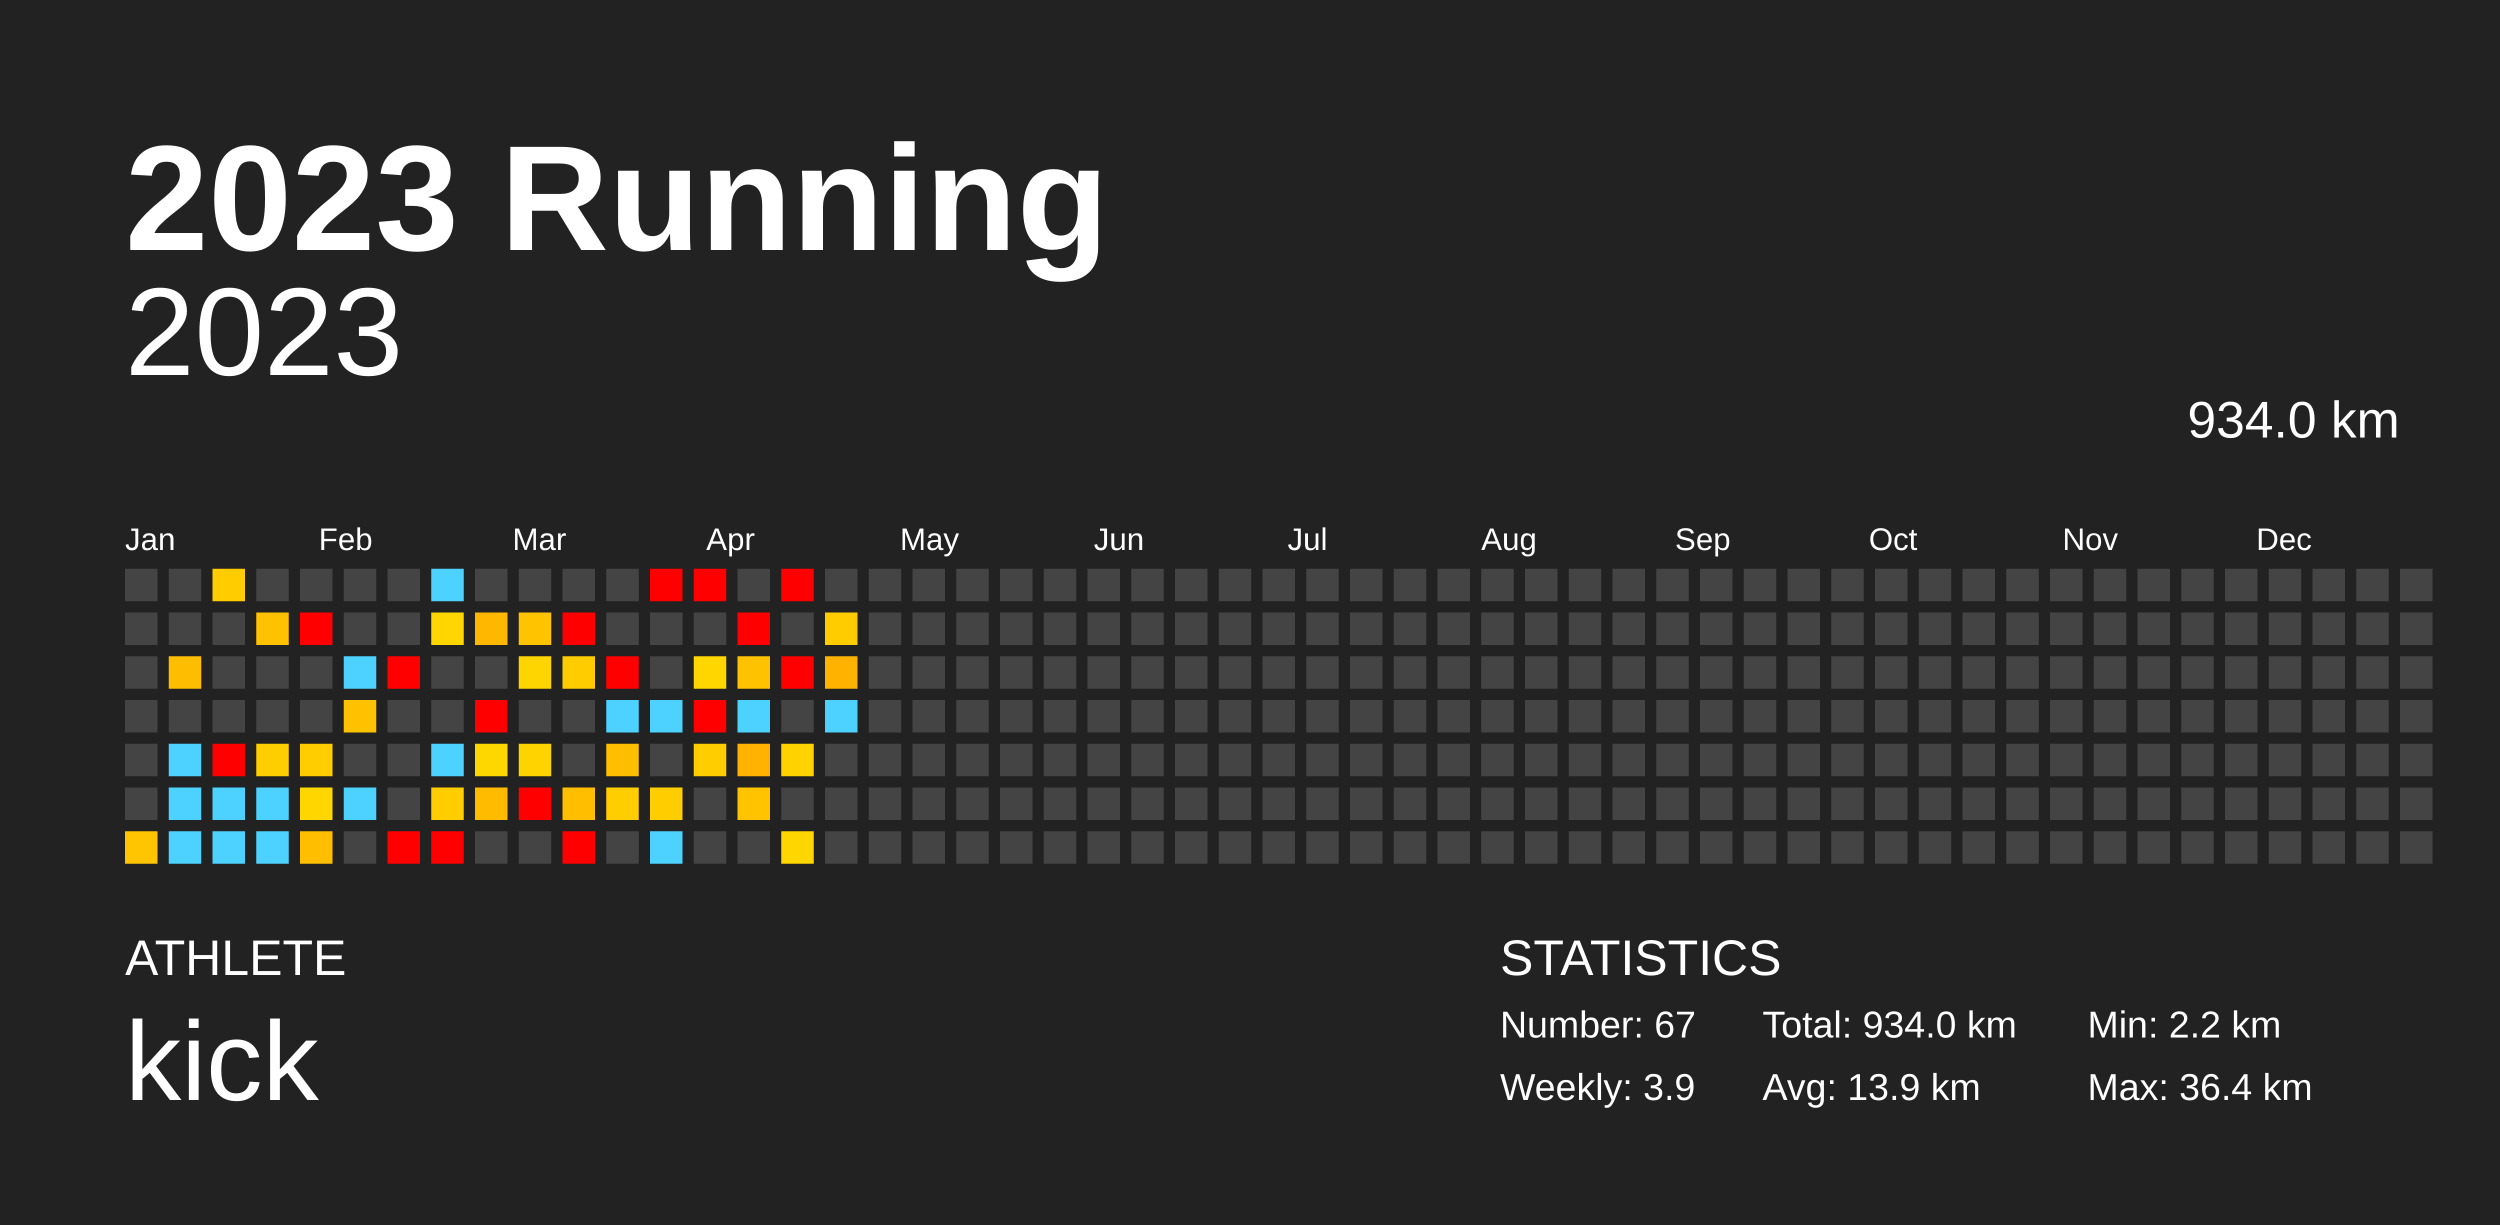
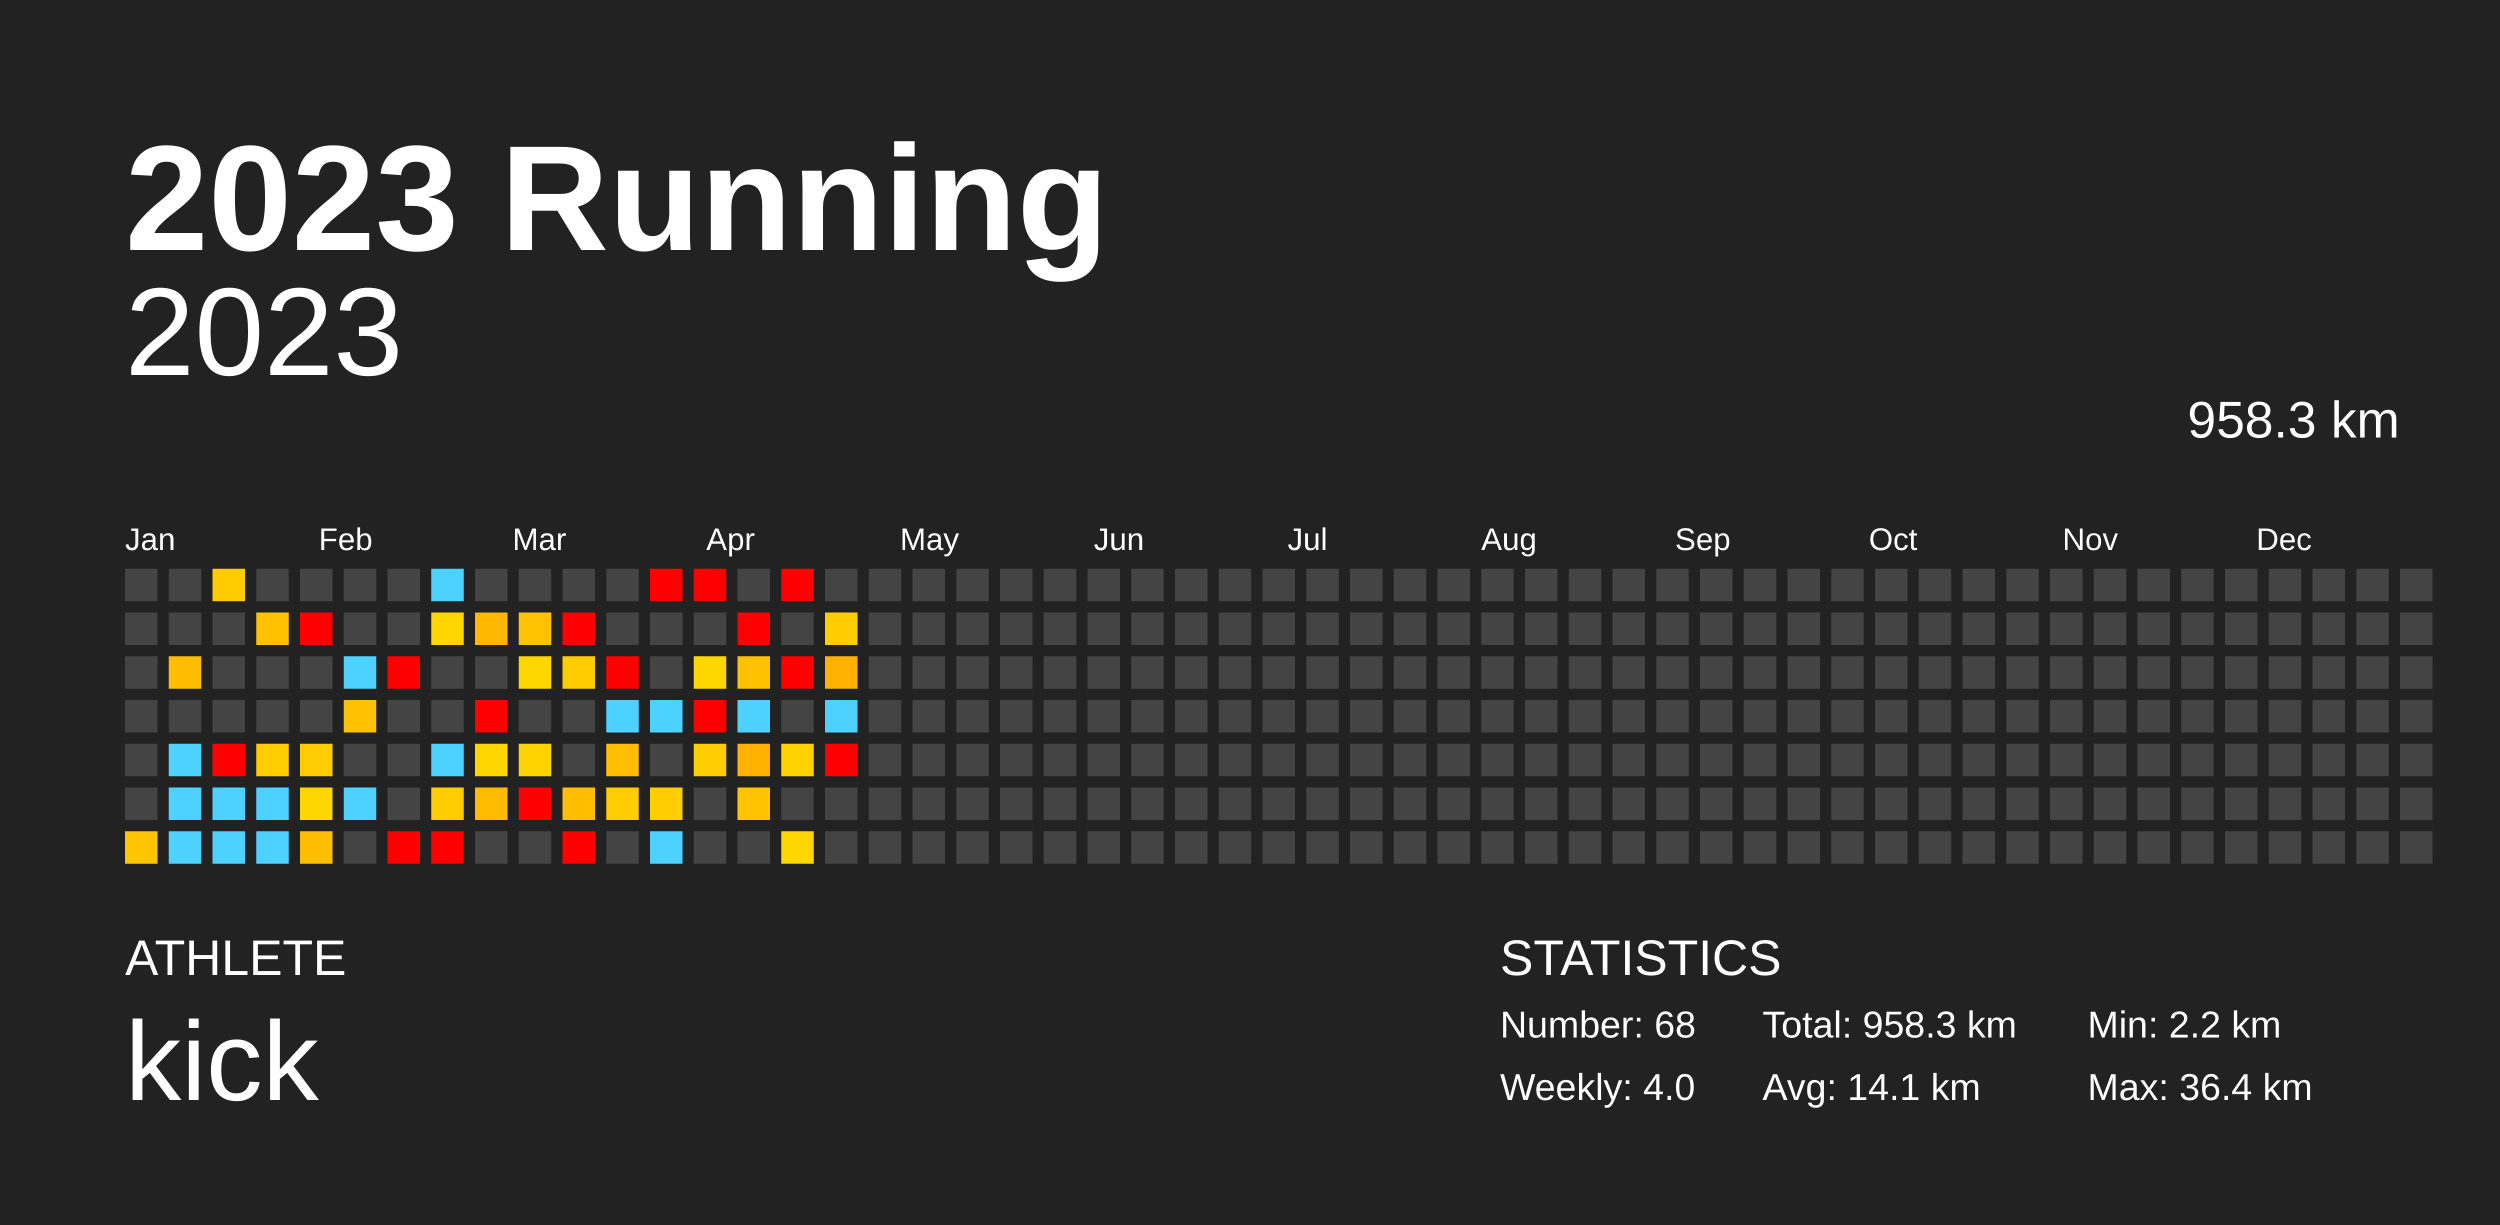
<svg xmlns="http://www.w3.org/2000/svg" baseProfile="full" height="98mm" version="1.1" viewBox="0,0,200,98" width="200mm">
  <defs />
  <rect fill="#222222" height="98" width="200" x="0" y="0" />
  <text fill="#FFFFFF" style="font-size:12px; font-family:Arial; font-weight:bold;" x="10" y="20">2023 Running</text>
  <text fill="#FFFFFF" style="font-size:4px; font-family:Arial" x="10" y="78">ATHLETE</text>
  <text fill="#FFFFFF" style="font-size:9px; font-family:Arial" x="10" y="88">kick</text>
  <text fill="#FFFFFF" style="font-size:4px; font-family:Arial" x="120" y="78">STATISTICS</text>
-   <text fill="#FFFFFF" style="font-size:3px; font-family:Arial" x="120" y="83">Number: 67</text>
-   <text fill="#FFFFFF" style="font-size:3px; font-family:Arial" x="120" y="88">Weekly: 3.9</text>
-   <text fill="#FFFFFF" style="font-size:3px; font-family:Arial" x="141" y="83">Total: 934.0 km</text>
-   <text fill="#FFFFFF" style="font-size:3px; font-family:Arial" x="141" y="88">Avg: 13.9 km</text>
+   <text fill="#FFFFFF" style="font-size:3px; font-family:Arial" x="120" y="83">Number: 68</text>
+   <text fill="#FFFFFF" style="font-size:3px; font-family:Arial" x="120" y="88">Weekly: 4.0</text>
+   <text fill="#FFFFFF" style="font-size:3px; font-family:Arial" x="141" y="83">Total: 958.3 km</text>
+   <text fill="#FFFFFF" style="font-size:3px; font-family:Arial" x="141" y="88">Avg: 14.1 km</text>
  <text fill="#FFFFFF" style="font-size:3px; font-family:Arial" x="167" y="83">Min: 2.2 km</text>
  <text fill="#FFFFFF" style="font-size:3px; font-family:Arial" x="167" y="88">Max: 36.4 km</text>
  <text alignment-baseline="hanging" fill="#FFFFFF" style="font-size:10.0px; font-family:Arial;" x="10" y="30">2023</text>
-   <text alignment-baseline="hanging" fill="#FFFFFF" style="font-size:4.125px; font-family:Arial;" x="175" y="35">934.0 km</text>
+   <text alignment-baseline="hanging" fill="#FFFFFF" style="font-size:4.125px; font-family:Arial;" x="175" y="35">958.3 km</text>
  <text fill="#FFFFFF" style="font-size:2.5px; font-family:Arial" x="10.0" y="44">Jan</text>
  <text fill="#FFFFFF" style="font-size:2.5px; font-family:Arial" x="25.5" y="44">Feb</text>
  <text fill="#FFFFFF" style="font-size:2.5px; font-family:Arial" x="41.0" y="44">Mar</text>
  <text fill="#FFFFFF" style="font-size:2.5px; font-family:Arial" x="56.5" y="44">Apr</text>
  <text fill="#FFFFFF" style="font-size:2.5px; font-family:Arial" x="72.0" y="44">May</text>
  <text fill="#FFFFFF" style="font-size:2.5px; font-family:Arial" x="87.5" y="44">Jun</text>
  <text fill="#FFFFFF" style="font-size:2.5px; font-family:Arial" x="103.0" y="44">Jul</text>
  <text fill="#FFFFFF" style="font-size:2.5px; font-family:Arial" x="118.5" y="44">Aug</text>
  <text fill="#FFFFFF" style="font-size:2.5px; font-family:Arial" x="134.0" y="44">Sep</text>
  <text fill="#FFFFFF" style="font-size:2.5px; font-family:Arial" x="149.5" y="44">Oct</text>
  <text fill="#FFFFFF" style="font-size:2.5px; font-family:Arial" x="165.0" y="44">Nov</text>
  <text fill="#FFFFFF" style="font-size:2.5px; font-family:Arial" x="180.5" y="44">Dec</text>
  <rect fill="#444444" height="2.6" width="2.6" x="10.0" y="45.5" />
  <rect fill="#444444" height="2.6" width="2.6" x="10.0" y="49.0" />
  <rect fill="#444444" height="2.6" width="2.6" x="10.0" y="52.5" />
  <rect fill="#444444" height="2.6" width="2.6" x="10.0" y="56.0" />
  <rect fill="#444444" height="2.6" width="2.6" x="10.0" y="59.5" />
  <rect fill="#444444" height="2.6" width="2.6" x="10.0" y="63.0" />
  <rect fill="#ffc500" height="2.6" width="2.6" x="10.0" y="66.5" />
  <rect fill="#444444" height="2.6" width="2.6" x="13.5" y="45.5" />
  <rect fill="#444444" height="2.6" width="2.6" x="13.5" y="49.0" />
  <rect fill="#ffbd00" height="2.6" width="2.6" x="13.5" y="52.5" />
  <rect fill="#444444" height="2.6" width="2.6" x="13.5" y="56.0" />
  <rect fill="#4dd2ff" height="2.6" width="2.6" x="13.5" y="59.5" />
  <rect fill="#4dd2ff" height="2.6" width="2.6" x="13.5" y="63.0" />
  <rect fill="#4dd2ff" height="2.6" width="2.6" x="13.5" y="66.5" />
  <rect fill="#ffcc00" height="2.6" width="2.6" x="17.0" y="45.5" />
  <rect fill="#444444" height="2.6" width="2.6" x="17.0" y="49.0" />
  <rect fill="#444444" height="2.6" width="2.6" x="17.0" y="52.5" />
  <rect fill="#444444" height="2.6" width="2.6" x="17.0" y="56.0" />
  <rect fill="red" height="2.6" width="2.6" x="17.0" y="59.5" />
  <rect fill="#4dd2ff" height="2.6" width="2.6" x="17.0" y="63.0" />
  <rect fill="#4dd2ff" height="2.6" width="2.6" x="17.0" y="66.5" />
  <rect fill="#444444" height="2.6" width="2.6" x="20.5" y="45.5" />
  <rect fill="#ffc100" height="2.6" width="2.6" x="20.5" y="49.0" />
  <rect fill="#444444" height="2.6" width="2.6" x="20.5" y="52.5" />
  <rect fill="#444444" height="2.6" width="2.6" x="20.5" y="56.0" />
  <rect fill="#ffce00" height="2.6" width="2.6" x="20.5" y="59.5" />
  <rect fill="#4dd2ff" height="2.6" width="2.6" x="20.5" y="63.0" />
  <rect fill="#4dd2ff" height="2.6" width="2.6" x="20.5" y="66.5" />
  <rect fill="#444444" height="2.6" width="2.6" x="24.0" y="45.5" />
  <rect fill="red" height="2.6" width="2.6" x="24.0" y="49.0" />
  <rect fill="#444444" height="2.6" width="2.6" x="24.0" y="52.5" />
  <rect fill="#444444" height="2.6" width="2.6" x="24.0" y="56.0" />
  <rect fill="#ffcd00" height="2.6" width="2.6" x="24.0" y="59.5" />
  <rect fill="#ffd600" height="2.6" width="2.6" x="24.0" y="63.0" />
  <rect fill="#ffbf00" height="2.6" width="2.6" x="24.0" y="66.5" />
  <rect fill="#444444" height="2.6" width="2.6" x="27.5" y="45.5" />
  <rect fill="#444444" height="2.6" width="2.6" x="27.5" y="49.0" />
  <rect fill="#4dd2ff" height="2.6" width="2.6" x="27.5" y="52.5" />
  <rect fill="#ffc200" height="2.6" width="2.6" x="27.5" y="56.0" />
  <rect fill="#444444" height="2.6" width="2.6" x="27.5" y="59.5" />
  <rect fill="#4dd2ff" height="2.6" width="2.6" x="27.5" y="63.0" />
  <rect fill="#444444" height="2.6" width="2.6" x="27.5" y="66.5" />
  <rect fill="#444444" height="2.6" width="2.6" x="31.0" y="45.5" />
  <rect fill="#444444" height="2.6" width="2.6" x="31.0" y="49.0" />
  <rect fill="red" height="2.6" width="2.6" x="31.0" y="52.5" />
  <rect fill="#444444" height="2.6" width="2.6" x="31.0" y="56.0" />
  <rect fill="#444444" height="2.6" width="2.6" x="31.0" y="59.5" />
  <rect fill="#444444" height="2.6" width="2.6" x="31.0" y="63.0" />
  <rect fill="red" height="2.6" width="2.6" x="31.0" y="66.5" />
  <rect fill="#4dd2ff" height="2.6" width="2.6" x="34.5" y="45.5" />
  <rect fill="#ffd600" height="2.6" width="2.6" x="34.5" y="49.0" />
  <rect fill="#444444" height="2.6" width="2.6" x="34.5" y="52.5" />
  <rect fill="#444444" height="2.6" width="2.6" x="34.5" y="56.0" />
  <rect fill="#4dd2ff" height="2.6" width="2.6" x="34.5" y="59.5" />
  <rect fill="#ffcd00" height="2.6" width="2.6" x="34.5" y="63.0" />
  <rect fill="red" height="2.6" width="2.6" x="34.5" y="66.5" />
  <rect fill="#444444" height="2.6" width="2.6" x="38.0" y="45.5" />
  <rect fill="#ffb700" height="2.6" width="2.6" x="38.0" y="49.0" />
  <rect fill="#444444" height="2.6" width="2.6" x="38.0" y="52.5" />
  <rect fill="red" height="2.6" width="2.6" x="38.0" y="56.0" />
  <rect fill="#ffd700" height="2.6" width="2.6" x="38.0" y="59.5" />
  <rect fill="#ffbb00" height="2.6" width="2.6" x="38.0" y="63.0" />
  <rect fill="#444444" height="2.6" width="2.6" x="38.0" y="66.5" />
  <rect fill="#444444" height="2.6" width="2.6" x="41.5" y="45.5" />
  <rect fill="#ffc300" height="2.6" width="2.6" x="41.5" y="49.0" />
  <rect fill="#ffd500" height="2.6" width="2.6" x="41.5" y="52.5" />
  <rect fill="#444444" height="2.6" width="2.6" x="41.5" y="56.0" />
  <rect fill="#ffd300" height="2.6" width="2.6" x="41.5" y="59.5" />
  <rect fill="red" height="2.6" width="2.6" x="41.5" y="63.0" />
  <rect fill="#444444" height="2.6" width="2.6" x="41.5" y="66.5" />
  <rect fill="#444444" height="2.6" width="2.6" x="45.0" y="45.5" />
  <rect fill="red" height="2.6" width="2.6" x="45.0" y="49.0" />
  <rect fill="#ffcc00" height="2.6" width="2.6" x="45.0" y="52.5" />
  <rect fill="#444444" height="2.6" width="2.6" x="45.0" y="56.0" />
  <rect fill="#444444" height="2.6" width="2.6" x="45.0" y="59.5" />
  <rect fill="#ffbe00" height="2.6" width="2.6" x="45.0" y="63.0" />
  <rect fill="red" height="2.6" width="2.6" x="45.0" y="66.5" />
  <rect fill="#444444" height="2.6" width="2.6" x="48.5" y="45.5" />
  <rect fill="#444444" height="2.6" width="2.6" x="48.5" y="49.0" />
  <rect fill="red" height="2.6" width="2.6" x="48.5" y="52.5" />
  <rect fill="#4dd2ff" height="2.6" width="2.6" x="48.5" y="56.0" />
  <rect fill="#ffbe00" height="2.6" width="2.6" x="48.5" y="59.5" />
  <rect fill="#ffcd00" height="2.6" width="2.6" x="48.5" y="63.0" />
  <rect fill="#444444" height="2.6" width="2.6" x="48.5" y="66.5" />
  <rect fill="red" height="2.6" width="2.6" x="52.0" y="45.5" />
  <rect fill="#444444" height="2.6" width="2.6" x="52.0" y="49.0" />
  <rect fill="#444444" height="2.6" width="2.6" x="52.0" y="52.5" />
  <rect fill="#4dd2ff" height="2.6" width="2.6" x="52.0" y="56.0" />
  <rect fill="#444444" height="2.6" width="2.6" x="52.0" y="59.5" />
  <rect fill="#ffcd00" height="2.6" width="2.6" x="52.0" y="63.0" />
  <rect fill="#4dd2ff" height="2.6" width="2.6" x="52.0" y="66.5" />
  <rect fill="red" height="2.6" width="2.6" x="55.5" y="45.5" />
  <rect fill="#444444" height="2.6" width="2.6" x="55.5" y="49.0" />
  <rect fill="#ffd600" height="2.6" width="2.6" x="55.5" y="52.5" />
  <rect fill="red" height="2.6" width="2.6" x="55.5" y="56.0" />
  <rect fill="#ffcd00" height="2.6" width="2.6" x="55.5" y="59.5" />
  <rect fill="#444444" height="2.6" width="2.6" x="55.5" y="63.0" />
  <rect fill="#444444" height="2.6" width="2.6" x="55.5" y="66.5" />
  <rect fill="#444444" height="2.6" width="2.6" x="59.0" y="45.5" />
  <rect fill="red" height="2.6" width="2.6" x="59.0" y="49.0" />
  <rect fill="#ffc200" height="2.6" width="2.6" x="59.0" y="52.5" />
  <rect fill="#4dd2ff" height="2.6" width="2.6" x="59.0" y="56.0" />
  <rect fill="#ffb300" height="2.6" width="2.6" x="59.0" y="59.5" />
  <rect fill="#ffc300" height="2.6" width="2.6" x="59.0" y="63.0" />
  <rect fill="#444444" height="2.6" width="2.6" x="59.0" y="66.5" />
  <rect fill="red" height="2.6" width="2.6" x="62.5" y="45.5" />
  <rect fill="#444444" height="2.6" width="2.6" x="62.5" y="49.0" />
  <rect fill="red" height="2.6" width="2.6" x="62.5" y="52.5" />
  <rect fill="#444444" height="2.6" width="2.6" x="62.5" y="56.0" />
  <rect fill="#ffd200" height="2.6" width="2.6" x="62.5" y="59.5" />
  <rect fill="#444444" height="2.6" width="2.6" x="62.5" y="63.0" />
  <rect fill="#ffd600" height="2.6" width="2.6" x="62.5" y="66.5" />
  <rect fill="#444444" height="2.6" width="2.6" x="66.0" y="45.5" />
  <rect fill="#ffcc00" height="2.6" width="2.6" x="66.0" y="49.0" />
  <rect fill="#ffb300" height="2.6" width="2.6" x="66.0" y="52.5" />
  <rect fill="#4dd2ff" height="2.6" width="2.6" x="66.0" y="56.0" />
-   <rect fill="#444444" height="2.6" width="2.6" x="66.0" y="59.5" />
+   <rect fill="red" height="2.6" width="2.6" x="66.0" y="59.5" />
  <rect fill="#444444" height="2.6" width="2.6" x="66.0" y="63.0" />
  <rect fill="#444444" height="2.6" width="2.6" x="66.0" y="66.5" />
  <rect fill="#444444" height="2.6" width="2.6" x="69.5" y="45.5" />
  <rect fill="#444444" height="2.6" width="2.6" x="69.5" y="49.0" />
  <rect fill="#444444" height="2.6" width="2.6" x="69.5" y="52.5" />
  <rect fill="#444444" height="2.6" width="2.6" x="69.5" y="56.0" />
  <rect fill="#444444" height="2.6" width="2.6" x="69.5" y="59.5" />
  <rect fill="#444444" height="2.6" width="2.6" x="69.5" y="63.0" />
  <rect fill="#444444" height="2.6" width="2.6" x="69.5" y="66.5" />
  <rect fill="#444444" height="2.6" width="2.6" x="73.0" y="45.5" />
  <rect fill="#444444" height="2.6" width="2.6" x="73.0" y="49.0" />
  <rect fill="#444444" height="2.6" width="2.6" x="73.0" y="52.5" />
  <rect fill="#444444" height="2.6" width="2.6" x="73.0" y="56.0" />
  <rect fill="#444444" height="2.6" width="2.6" x="73.0" y="59.5" />
  <rect fill="#444444" height="2.6" width="2.6" x="73.0" y="63.0" />
  <rect fill="#444444" height="2.6" width="2.6" x="73.0" y="66.5" />
  <rect fill="#444444" height="2.6" width="2.6" x="76.5" y="45.5" />
  <rect fill="#444444" height="2.6" width="2.6" x="76.5" y="49.0" />
  <rect fill="#444444" height="2.6" width="2.6" x="76.5" y="52.5" />
  <rect fill="#444444" height="2.6" width="2.6" x="76.5" y="56.0" />
  <rect fill="#444444" height="2.6" width="2.6" x="76.5" y="59.5" />
  <rect fill="#444444" height="2.6" width="2.6" x="76.5" y="63.0" />
  <rect fill="#444444" height="2.6" width="2.6" x="76.5" y="66.5" />
  <rect fill="#444444" height="2.6" width="2.6" x="80.0" y="45.5" />
  <rect fill="#444444" height="2.6" width="2.6" x="80.0" y="49.0" />
  <rect fill="#444444" height="2.6" width="2.6" x="80.0" y="52.5" />
  <rect fill="#444444" height="2.6" width="2.6" x="80.0" y="56.0" />
  <rect fill="#444444" height="2.6" width="2.6" x="80.0" y="59.5" />
  <rect fill="#444444" height="2.6" width="2.6" x="80.0" y="63.0" />
  <rect fill="#444444" height="2.6" width="2.6" x="80.0" y="66.5" />
  <rect fill="#444444" height="2.6" width="2.6" x="83.5" y="45.5" />
  <rect fill="#444444" height="2.6" width="2.6" x="83.5" y="49.0" />
  <rect fill="#444444" height="2.6" width="2.6" x="83.5" y="52.5" />
  <rect fill="#444444" height="2.6" width="2.6" x="83.5" y="56.0" />
  <rect fill="#444444" height="2.6" width="2.6" x="83.5" y="59.5" />
  <rect fill="#444444" height="2.6" width="2.6" x="83.5" y="63.0" />
  <rect fill="#444444" height="2.6" width="2.6" x="83.5" y="66.5" />
  <rect fill="#444444" height="2.6" width="2.6" x="87.0" y="45.5" />
  <rect fill="#444444" height="2.6" width="2.6" x="87.0" y="49.0" />
  <rect fill="#444444" height="2.6" width="2.6" x="87.0" y="52.5" />
  <rect fill="#444444" height="2.6" width="2.6" x="87.0" y="56.0" />
  <rect fill="#444444" height="2.6" width="2.6" x="87.0" y="59.5" />
  <rect fill="#444444" height="2.6" width="2.6" x="87.0" y="63.0" />
  <rect fill="#444444" height="2.6" width="2.6" x="87.0" y="66.5" />
  <rect fill="#444444" height="2.6" width="2.6" x="90.5" y="45.5" />
  <rect fill="#444444" height="2.6" width="2.6" x="90.5" y="49.0" />
  <rect fill="#444444" height="2.6" width="2.6" x="90.5" y="52.5" />
  <rect fill="#444444" height="2.6" width="2.6" x="90.5" y="56.0" />
  <rect fill="#444444" height="2.6" width="2.6" x="90.5" y="59.5" />
  <rect fill="#444444" height="2.6" width="2.6" x="90.5" y="63.0" />
  <rect fill="#444444" height="2.6" width="2.6" x="90.5" y="66.5" />
  <rect fill="#444444" height="2.6" width="2.6" x="94.0" y="45.5" />
  <rect fill="#444444" height="2.6" width="2.6" x="94.0" y="49.0" />
  <rect fill="#444444" height="2.6" width="2.6" x="94.0" y="52.5" />
  <rect fill="#444444" height="2.6" width="2.6" x="94.0" y="56.0" />
  <rect fill="#444444" height="2.6" width="2.6" x="94.0" y="59.5" />
  <rect fill="#444444" height="2.6" width="2.6" x="94.0" y="63.0" />
  <rect fill="#444444" height="2.6" width="2.6" x="94.0" y="66.5" />
  <rect fill="#444444" height="2.6" width="2.6" x="97.5" y="45.5" />
  <rect fill="#444444" height="2.6" width="2.6" x="97.5" y="49.0" />
  <rect fill="#444444" height="2.6" width="2.6" x="97.5" y="52.5" />
  <rect fill="#444444" height="2.6" width="2.6" x="97.5" y="56.0" />
  <rect fill="#444444" height="2.6" width="2.6" x="97.5" y="59.5" />
  <rect fill="#444444" height="2.6" width="2.6" x="97.5" y="63.0" />
  <rect fill="#444444" height="2.6" width="2.6" x="97.5" y="66.5" />
  <rect fill="#444444" height="2.6" width="2.6" x="101.0" y="45.5" />
  <rect fill="#444444" height="2.6" width="2.6" x="101.0" y="49.0" />
  <rect fill="#444444" height="2.6" width="2.6" x="101.0" y="52.5" />
  <rect fill="#444444" height="2.6" width="2.6" x="101.0" y="56.0" />
  <rect fill="#444444" height="2.6" width="2.6" x="101.0" y="59.5" />
  <rect fill="#444444" height="2.6" width="2.6" x="101.0" y="63.0" />
  <rect fill="#444444" height="2.6" width="2.6" x="101.0" y="66.5" />
  <rect fill="#444444" height="2.6" width="2.6" x="104.5" y="45.5" />
  <rect fill="#444444" height="2.6" width="2.6" x="104.5" y="49.0" />
  <rect fill="#444444" height="2.6" width="2.6" x="104.5" y="52.5" />
  <rect fill="#444444" height="2.6" width="2.6" x="104.5" y="56.0" />
  <rect fill="#444444" height="2.6" width="2.6" x="104.5" y="59.5" />
  <rect fill="#444444" height="2.6" width="2.6" x="104.5" y="63.0" />
  <rect fill="#444444" height="2.6" width="2.6" x="104.5" y="66.5" />
  <rect fill="#444444" height="2.6" width="2.6" x="108.0" y="45.5" />
  <rect fill="#444444" height="2.6" width="2.6" x="108.0" y="49.0" />
  <rect fill="#444444" height="2.6" width="2.6" x="108.0" y="52.5" />
  <rect fill="#444444" height="2.6" width="2.6" x="108.0" y="56.0" />
  <rect fill="#444444" height="2.6" width="2.6" x="108.0" y="59.5" />
  <rect fill="#444444" height="2.6" width="2.6" x="108.0" y="63.0" />
  <rect fill="#444444" height="2.6" width="2.6" x="108.0" y="66.5" />
  <rect fill="#444444" height="2.6" width="2.6" x="111.5" y="45.5" />
  <rect fill="#444444" height="2.6" width="2.6" x="111.5" y="49.0" />
  <rect fill="#444444" height="2.6" width="2.6" x="111.5" y="52.5" />
  <rect fill="#444444" height="2.6" width="2.6" x="111.5" y="56.0" />
  <rect fill="#444444" height="2.6" width="2.6" x="111.5" y="59.5" />
  <rect fill="#444444" height="2.6" width="2.6" x="111.5" y="63.0" />
  <rect fill="#444444" height="2.6" width="2.6" x="111.5" y="66.5" />
  <rect fill="#444444" height="2.6" width="2.6" x="115.0" y="45.5" />
  <rect fill="#444444" height="2.6" width="2.6" x="115.0" y="49.0" />
  <rect fill="#444444" height="2.6" width="2.6" x="115.0" y="52.5" />
  <rect fill="#444444" height="2.6" width="2.6" x="115.0" y="56.0" />
  <rect fill="#444444" height="2.6" width="2.6" x="115.0" y="59.5" />
  <rect fill="#444444" height="2.6" width="2.6" x="115.0" y="63.0" />
  <rect fill="#444444" height="2.6" width="2.6" x="115.0" y="66.5" />
  <rect fill="#444444" height="2.6" width="2.6" x="118.5" y="45.5" />
  <rect fill="#444444" height="2.6" width="2.6" x="118.5" y="49.0" />
  <rect fill="#444444" height="2.6" width="2.6" x="118.5" y="52.5" />
  <rect fill="#444444" height="2.6" width="2.6" x="118.5" y="56.0" />
  <rect fill="#444444" height="2.6" width="2.6" x="118.5" y="59.5" />
  <rect fill="#444444" height="2.6" width="2.6" x="118.5" y="63.0" />
  <rect fill="#444444" height="2.6" width="2.6" x="118.5" y="66.5" />
  <rect fill="#444444" height="2.6" width="2.6" x="122.0" y="45.5" />
  <rect fill="#444444" height="2.6" width="2.6" x="122.0" y="49.0" />
  <rect fill="#444444" height="2.6" width="2.6" x="122.0" y="52.5" />
  <rect fill="#444444" height="2.6" width="2.6" x="122.0" y="56.0" />
  <rect fill="#444444" height="2.6" width="2.6" x="122.0" y="59.5" />
  <rect fill="#444444" height="2.6" width="2.6" x="122.0" y="63.0" />
  <rect fill="#444444" height="2.6" width="2.6" x="122.0" y="66.5" />
  <rect fill="#444444" height="2.6" width="2.6" x="125.5" y="45.5" />
  <rect fill="#444444" height="2.6" width="2.6" x="125.5" y="49.0" />
  <rect fill="#444444" height="2.6" width="2.6" x="125.5" y="52.5" />
  <rect fill="#444444" height="2.6" width="2.6" x="125.5" y="56.0" />
  <rect fill="#444444" height="2.6" width="2.6" x="125.5" y="59.5" />
  <rect fill="#444444" height="2.6" width="2.6" x="125.5" y="63.0" />
  <rect fill="#444444" height="2.6" width="2.6" x="125.5" y="66.5" />
  <rect fill="#444444" height="2.6" width="2.6" x="129.0" y="45.5" />
  <rect fill="#444444" height="2.6" width="2.6" x="129.0" y="49.0" />
  <rect fill="#444444" height="2.6" width="2.6" x="129.0" y="52.5" />
  <rect fill="#444444" height="2.6" width="2.6" x="129.0" y="56.0" />
  <rect fill="#444444" height="2.6" width="2.6" x="129.0" y="59.5" />
  <rect fill="#444444" height="2.6" width="2.6" x="129.0" y="63.0" />
  <rect fill="#444444" height="2.6" width="2.6" x="129.0" y="66.5" />
  <rect fill="#444444" height="2.6" width="2.6" x="132.5" y="45.5" />
  <rect fill="#444444" height="2.6" width="2.6" x="132.5" y="49.0" />
  <rect fill="#444444" height="2.6" width="2.6" x="132.5" y="52.5" />
  <rect fill="#444444" height="2.6" width="2.6" x="132.5" y="56.0" />
  <rect fill="#444444" height="2.6" width="2.6" x="132.5" y="59.5" />
  <rect fill="#444444" height="2.6" width="2.6" x="132.5" y="63.0" />
  <rect fill="#444444" height="2.6" width="2.6" x="132.5" y="66.5" />
  <rect fill="#444444" height="2.6" width="2.6" x="136.0" y="45.5" />
  <rect fill="#444444" height="2.6" width="2.6" x="136.0" y="49.0" />
  <rect fill="#444444" height="2.6" width="2.6" x="136.0" y="52.5" />
  <rect fill="#444444" height="2.6" width="2.6" x="136.0" y="56.0" />
  <rect fill="#444444" height="2.6" width="2.6" x="136.0" y="59.5" />
  <rect fill="#444444" height="2.6" width="2.6" x="136.0" y="63.0" />
  <rect fill="#444444" height="2.6" width="2.6" x="136.0" y="66.5" />
  <rect fill="#444444" height="2.6" width="2.6" x="139.5" y="45.5" />
  <rect fill="#444444" height="2.6" width="2.6" x="139.5" y="49.0" />
  <rect fill="#444444" height="2.6" width="2.6" x="139.5" y="52.5" />
  <rect fill="#444444" height="2.6" width="2.6" x="139.5" y="56.0" />
  <rect fill="#444444" height="2.6" width="2.6" x="139.5" y="59.5" />
  <rect fill="#444444" height="2.6" width="2.6" x="139.5" y="63.0" />
  <rect fill="#444444" height="2.6" width="2.6" x="139.5" y="66.5" />
  <rect fill="#444444" height="2.6" width="2.6" x="143.0" y="45.5" />
  <rect fill="#444444" height="2.6" width="2.6" x="143.0" y="49.0" />
  <rect fill="#444444" height="2.6" width="2.6" x="143.0" y="52.5" />
  <rect fill="#444444" height="2.6" width="2.6" x="143.0" y="56.0" />
  <rect fill="#444444" height="2.6" width="2.6" x="143.0" y="59.5" />
  <rect fill="#444444" height="2.6" width="2.6" x="143.0" y="63.0" />
  <rect fill="#444444" height="2.6" width="2.6" x="143.0" y="66.5" />
  <rect fill="#444444" height="2.6" width="2.6" x="146.5" y="45.5" />
  <rect fill="#444444" height="2.6" width="2.6" x="146.5" y="49.0" />
  <rect fill="#444444" height="2.6" width="2.6" x="146.5" y="52.5" />
  <rect fill="#444444" height="2.6" width="2.6" x="146.5" y="56.0" />
  <rect fill="#444444" height="2.6" width="2.6" x="146.5" y="59.5" />
  <rect fill="#444444" height="2.6" width="2.6" x="146.5" y="63.0" />
  <rect fill="#444444" height="2.6" width="2.6" x="146.5" y="66.5" />
  <rect fill="#444444" height="2.6" width="2.6" x="150.0" y="45.5" />
  <rect fill="#444444" height="2.6" width="2.6" x="150.0" y="49.0" />
  <rect fill="#444444" height="2.6" width="2.6" x="150.0" y="52.5" />
  <rect fill="#444444" height="2.6" width="2.6" x="150.0" y="56.0" />
  <rect fill="#444444" height="2.6" width="2.6" x="150.0" y="59.5" />
  <rect fill="#444444" height="2.6" width="2.6" x="150.0" y="63.0" />
  <rect fill="#444444" height="2.6" width="2.6" x="150.0" y="66.5" />
  <rect fill="#444444" height="2.6" width="2.6" x="153.5" y="45.5" />
  <rect fill="#444444" height="2.6" width="2.6" x="153.5" y="49.0" />
  <rect fill="#444444" height="2.6" width="2.6" x="153.5" y="52.5" />
  <rect fill="#444444" height="2.6" width="2.6" x="153.5" y="56.0" />
  <rect fill="#444444" height="2.6" width="2.6" x="153.5" y="59.5" />
  <rect fill="#444444" height="2.6" width="2.6" x="153.5" y="63.0" />
  <rect fill="#444444" height="2.6" width="2.6" x="153.5" y="66.5" />
  <rect fill="#444444" height="2.6" width="2.6" x="157.0" y="45.5" />
  <rect fill="#444444" height="2.6" width="2.6" x="157.0" y="49.0" />
  <rect fill="#444444" height="2.6" width="2.6" x="157.0" y="52.5" />
  <rect fill="#444444" height="2.6" width="2.6" x="157.0" y="56.0" />
  <rect fill="#444444" height="2.6" width="2.6" x="157.0" y="59.5" />
  <rect fill="#444444" height="2.6" width="2.6" x="157.0" y="63.0" />
  <rect fill="#444444" height="2.6" width="2.6" x="157.0" y="66.5" />
  <rect fill="#444444" height="2.6" width="2.6" x="160.5" y="45.5" />
  <rect fill="#444444" height="2.6" width="2.6" x="160.5" y="49.0" />
  <rect fill="#444444" height="2.6" width="2.6" x="160.5" y="52.5" />
  <rect fill="#444444" height="2.6" width="2.6" x="160.5" y="56.0" />
  <rect fill="#444444" height="2.6" width="2.6" x="160.5" y="59.5" />
  <rect fill="#444444" height="2.6" width="2.6" x="160.5" y="63.0" />
  <rect fill="#444444" height="2.6" width="2.6" x="160.5" y="66.5" />
  <rect fill="#444444" height="2.6" width="2.6" x="164.0" y="45.5" />
  <rect fill="#444444" height="2.6" width="2.6" x="164.0" y="49.0" />
  <rect fill="#444444" height="2.6" width="2.6" x="164.0" y="52.5" />
  <rect fill="#444444" height="2.6" width="2.6" x="164.0" y="56.0" />
  <rect fill="#444444" height="2.6" width="2.6" x="164.0" y="59.5" />
  <rect fill="#444444" height="2.6" width="2.6" x="164.0" y="63.0" />
  <rect fill="#444444" height="2.6" width="2.6" x="164.0" y="66.5" />
  <rect fill="#444444" height="2.6" width="2.6" x="167.5" y="45.5" />
  <rect fill="#444444" height="2.6" width="2.6" x="167.5" y="49.0" />
  <rect fill="#444444" height="2.6" width="2.6" x="167.5" y="52.5" />
  <rect fill="#444444" height="2.6" width="2.6" x="167.5" y="56.0" />
  <rect fill="#444444" height="2.6" width="2.6" x="167.5" y="59.5" />
  <rect fill="#444444" height="2.6" width="2.6" x="167.5" y="63.0" />
  <rect fill="#444444" height="2.6" width="2.6" x="167.5" y="66.5" />
  <rect fill="#444444" height="2.6" width="2.6" x="171.0" y="45.5" />
  <rect fill="#444444" height="2.6" width="2.6" x="171.0" y="49.0" />
  <rect fill="#444444" height="2.6" width="2.6" x="171.0" y="52.5" />
  <rect fill="#444444" height="2.6" width="2.6" x="171.0" y="56.0" />
  <rect fill="#444444" height="2.6" width="2.6" x="171.0" y="59.5" />
  <rect fill="#444444" height="2.6" width="2.6" x="171.0" y="63.0" />
  <rect fill="#444444" height="2.6" width="2.6" x="171.0" y="66.5" />
  <rect fill="#444444" height="2.6" width="2.6" x="174.5" y="45.5" />
  <rect fill="#444444" height="2.6" width="2.6" x="174.5" y="49.0" />
  <rect fill="#444444" height="2.6" width="2.6" x="174.5" y="52.5" />
  <rect fill="#444444" height="2.6" width="2.6" x="174.5" y="56.0" />
  <rect fill="#444444" height="2.6" width="2.6" x="174.5" y="59.5" />
  <rect fill="#444444" height="2.6" width="2.6" x="174.5" y="63.0" />
  <rect fill="#444444" height="2.6" width="2.6" x="174.5" y="66.5" />
  <rect fill="#444444" height="2.6" width="2.6" x="178.0" y="45.5" />
  <rect fill="#444444" height="2.6" width="2.6" x="178.0" y="49.0" />
  <rect fill="#444444" height="2.6" width="2.6" x="178.0" y="52.5" />
  <rect fill="#444444" height="2.6" width="2.6" x="178.0" y="56.0" />
  <rect fill="#444444" height="2.6" width="2.6" x="178.0" y="59.5" />
  <rect fill="#444444" height="2.6" width="2.6" x="178.0" y="63.0" />
  <rect fill="#444444" height="2.6" width="2.6" x="178.0" y="66.5" />
  <rect fill="#444444" height="2.6" width="2.6" x="181.5" y="45.5" />
  <rect fill="#444444" height="2.6" width="2.6" x="181.5" y="49.0" />
  <rect fill="#444444" height="2.6" width="2.6" x="181.5" y="52.5" />
  <rect fill="#444444" height="2.6" width="2.6" x="181.5" y="56.0" />
  <rect fill="#444444" height="2.6" width="2.6" x="181.5" y="59.5" />
  <rect fill="#444444" height="2.6" width="2.6" x="181.5" y="63.0" />
  <rect fill="#444444" height="2.6" width="2.6" x="181.5" y="66.5" />
  <rect fill="#444444" height="2.6" width="2.6" x="185.0" y="45.5" />
  <rect fill="#444444" height="2.6" width="2.6" x="185.0" y="49.0" />
  <rect fill="#444444" height="2.6" width="2.6" x="185.0" y="52.5" />
  <rect fill="#444444" height="2.6" width="2.6" x="185.0" y="56.0" />
  <rect fill="#444444" height="2.6" width="2.6" x="185.0" y="59.5" />
  <rect fill="#444444" height="2.6" width="2.6" x="185.0" y="63.0" />
  <rect fill="#444444" height="2.6" width="2.6" x="185.0" y="66.5" />
  <rect fill="#444444" height="2.6" width="2.6" x="188.5" y="45.5" />
  <rect fill="#444444" height="2.6" width="2.6" x="188.5" y="49.0" />
  <rect fill="#444444" height="2.6" width="2.6" x="188.5" y="52.5" />
  <rect fill="#444444" height="2.6" width="2.6" x="188.5" y="56.0" />
  <rect fill="#444444" height="2.6" width="2.6" x="188.5" y="59.5" />
  <rect fill="#444444" height="2.6" width="2.6" x="188.5" y="63.0" />
  <rect fill="#444444" height="2.6" width="2.6" x="188.5" y="66.5" />
  <rect fill="#444444" height="2.6" width="2.6" x="192.0" y="45.5" />
  <rect fill="#444444" height="2.6" width="2.6" x="192.0" y="49.0" />
  <rect fill="#444444" height="2.6" width="2.6" x="192.0" y="52.5" />
  <rect fill="#444444" height="2.6" width="2.6" x="192.0" y="56.0" />
  <rect fill="#444444" height="2.6" width="2.6" x="192.0" y="59.5" />
  <rect fill="#444444" height="2.6" width="2.6" x="192.0" y="63.0" />
  <rect fill="#444444" height="2.6" width="2.6" x="192.0" y="66.5" />
</svg>
